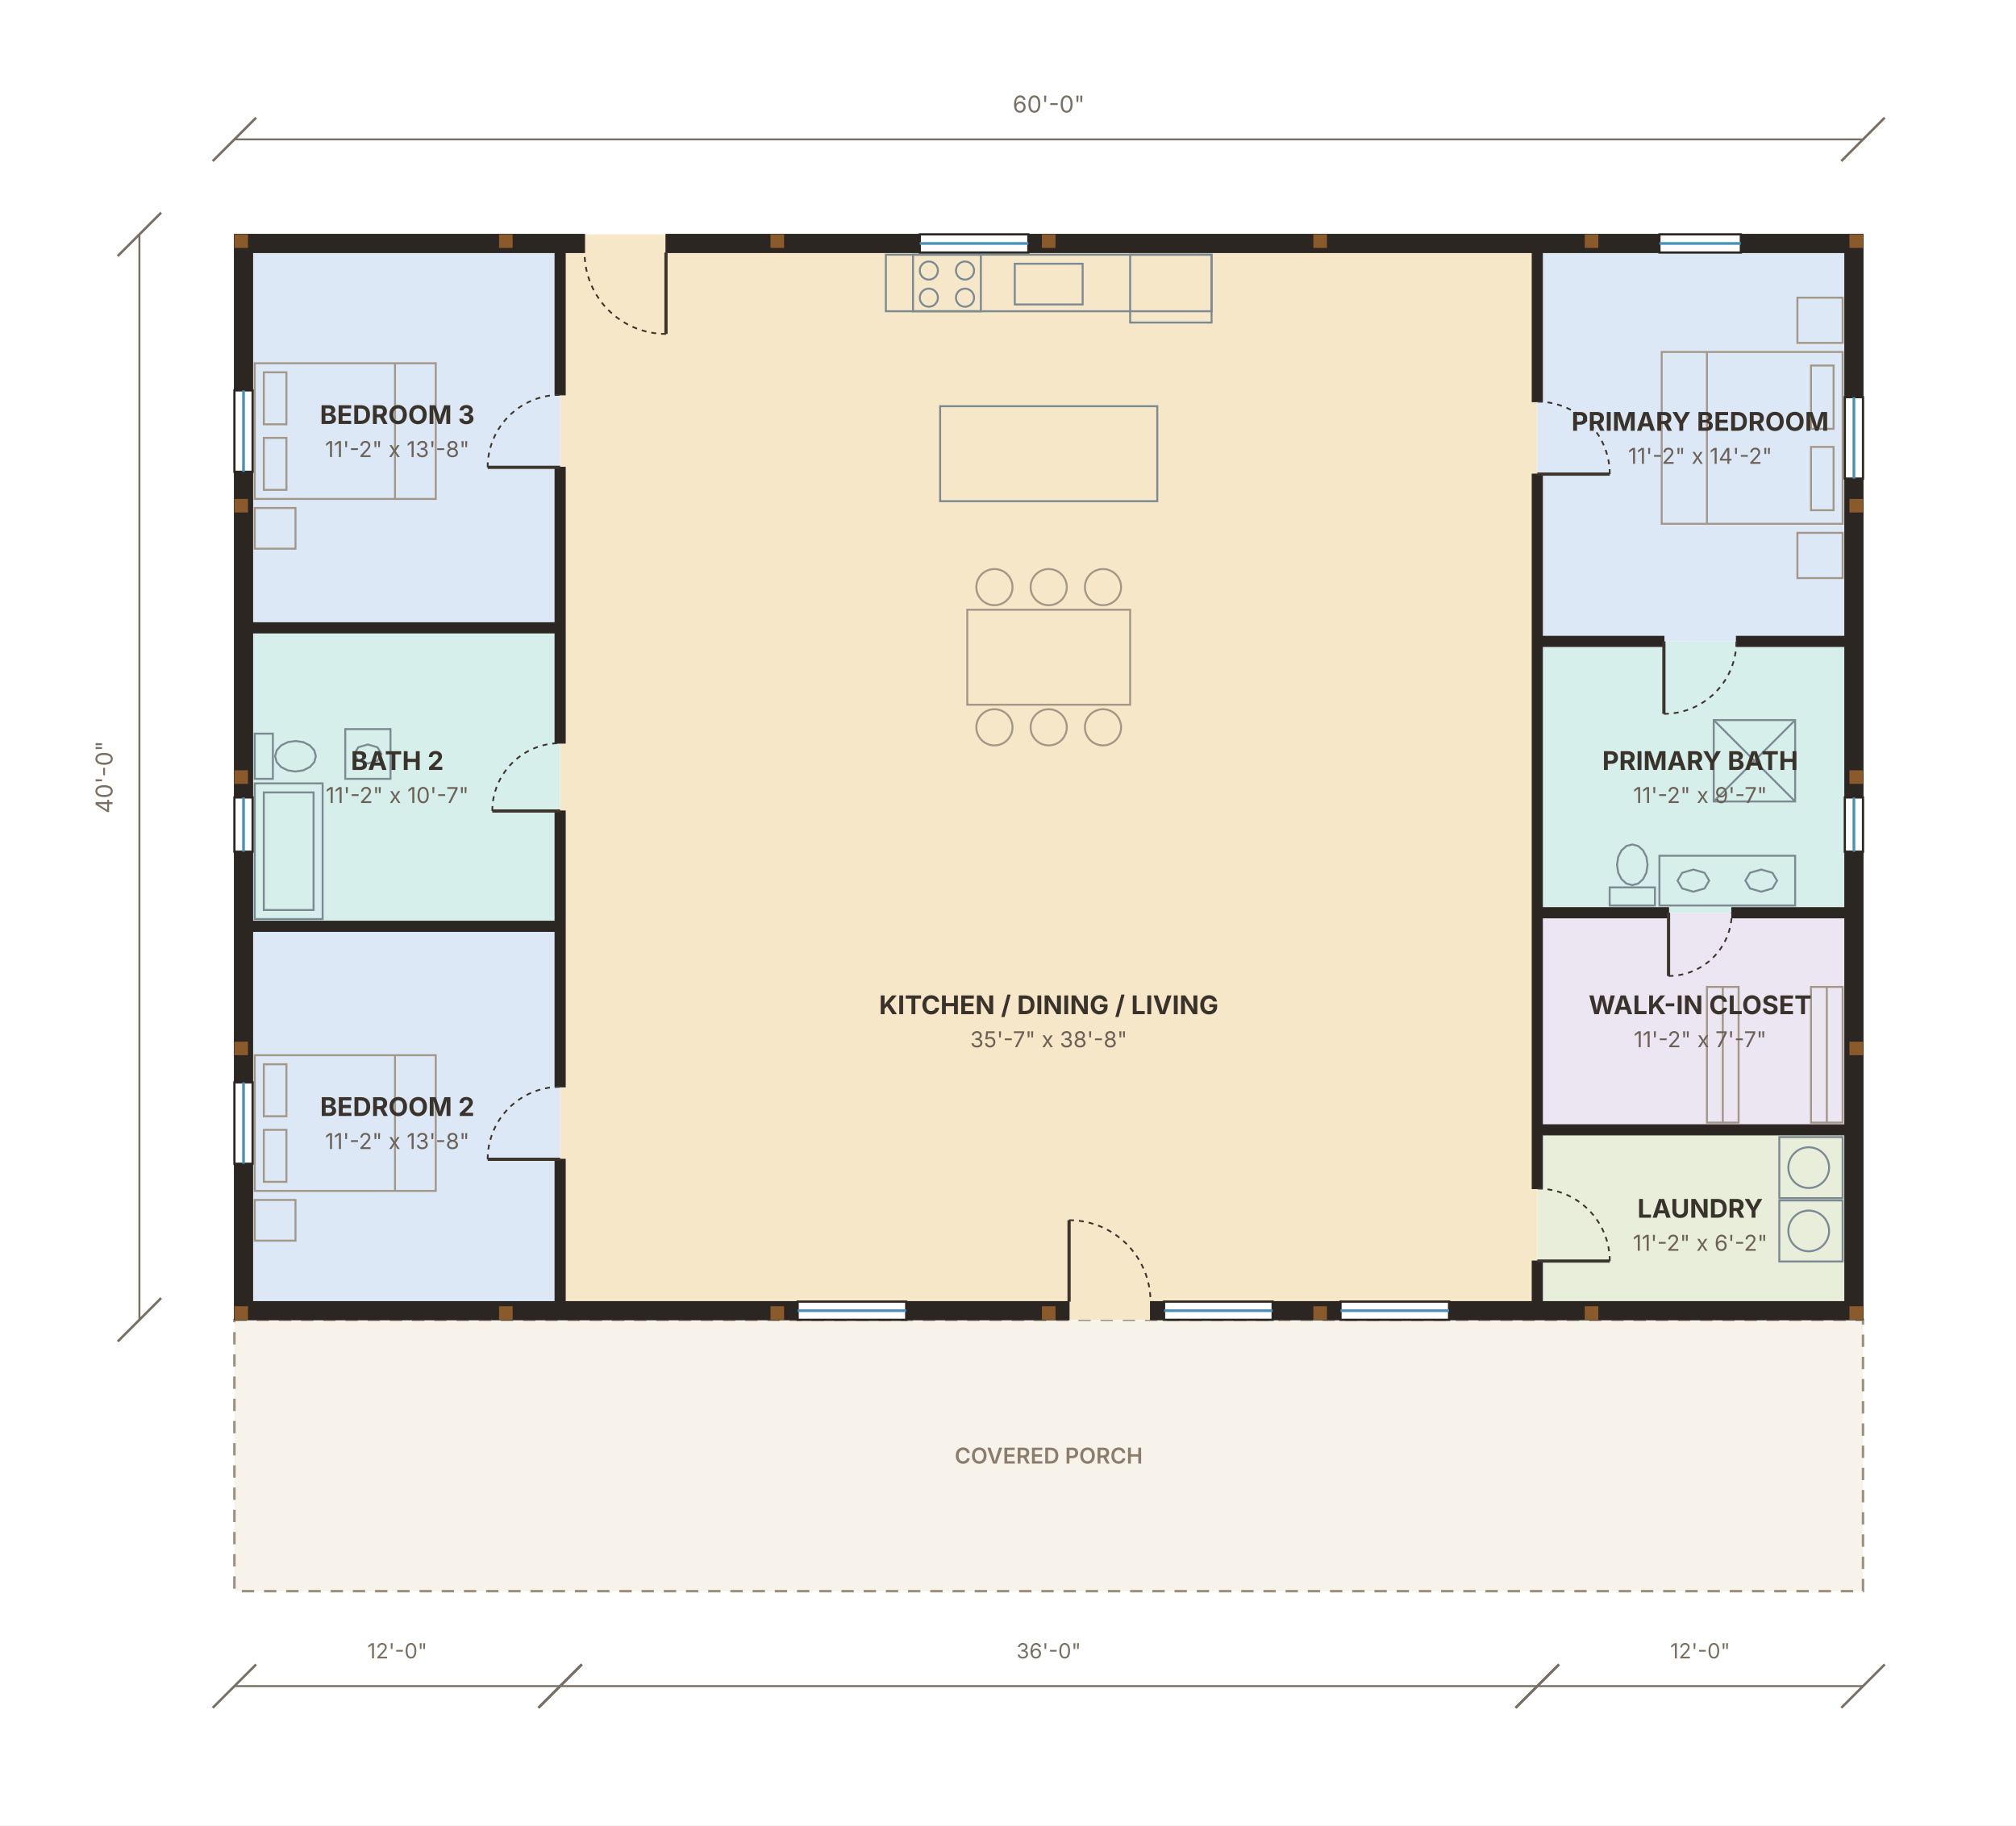
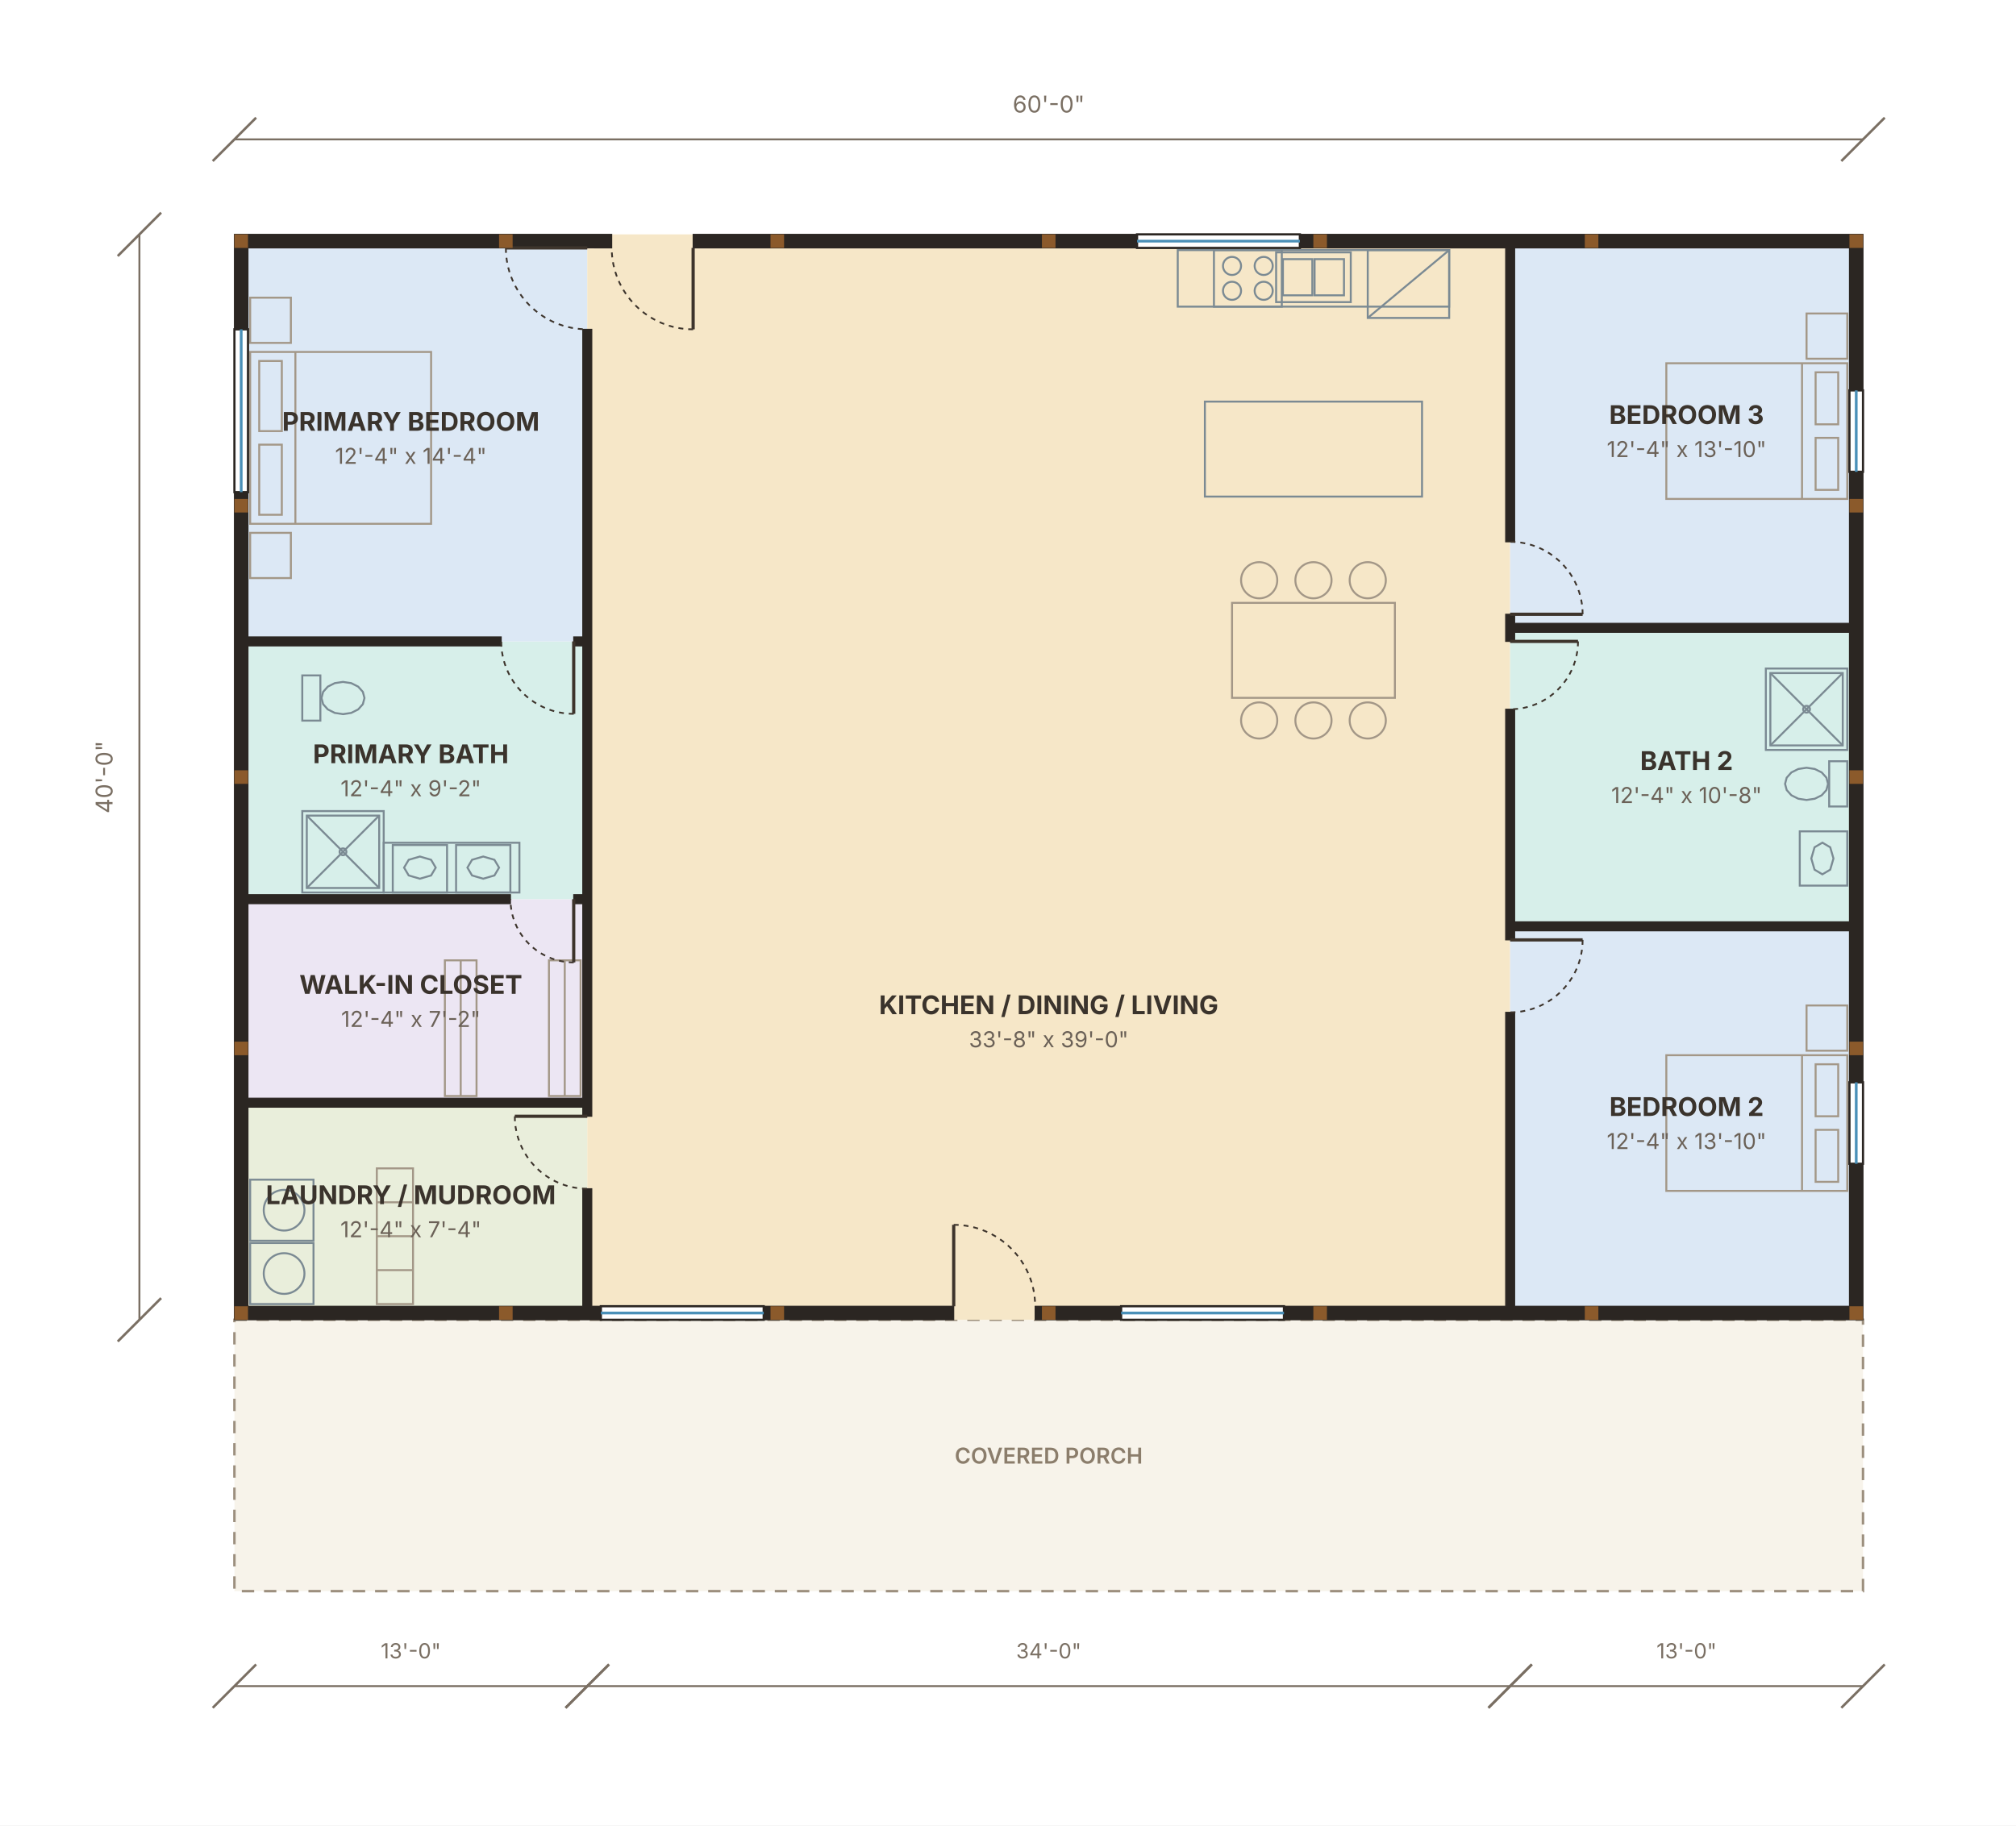
<svg xmlns="http://www.w3.org/2000/svg" viewBox="0 0 817.0 740.0" width="817.0" height="740.0" font-family="Inter, Segoe UI, Helvetica, Arial, sans-serif">
  <rect width="100%" height="100%" fill="#FFFFFF" />
  <rect x="95.0" y="535.0" width="660.0" height="110.0" fill="#F7F3EA" stroke="#9C8F7E" stroke-width="1" stroke-dasharray="5 4" />
  <text x="425.0" y="590.0" font-size="8.882" font-weight="600" text-anchor="middle" dominant-baseline="middle" fill="#8b7d6b">COVERED PORCH</text>
-   <rect x="95.0" y="375.5" width="132.0" height="159.5" fill="#DCE8F5" stroke="none" />
-   <rect x="95.0" y="254.5" width="132.0" height="121.0" fill="#D7EFEA" stroke="none" />
-   <rect x="95.0" y="95.0" width="132.0" height="159.5" fill="#DCE8F5" stroke="none" />
-   <rect x="227.0" y="95.0" width="396.0" height="440.0" fill="#F6E7C8" stroke="none" />
-   <rect x="623.0" y="458.0" width="132.0" height="77.0" fill="#E9EEDB" stroke="none" />
-   <rect x="623.0" y="370.0" width="132.0" height="88.0" fill="#ECE6F3" stroke="none" />
-   <rect x="623.0" y="260.0" width="132.0" height="110.0" fill="#D7EFEA" stroke="none" />
-   <rect x="623.0" y="95.0" width="132.0" height="165.0" fill="#DCE8F5" stroke="none" />
-   <path d="M176.58,482.75 L176.58,427.75 L103.25,427.75 L103.25,482.75 Z" fill="none" stroke="#a39787" stroke-width="0.8" />
-   <line x1="160.08" y1="482.75" x2="160.08" y2="427.75" stroke="#a39787" stroke-width="0.8" />
-   <path d="M116.08,479.08 L116.08,458.0 L106.92,458.0 L106.92,479.08 Z" fill="none" stroke="#a39787" stroke-width="0.8" />
-   <path d="M116.08,452.5 L116.08,431.42 L106.92,431.42 L106.92,452.5 Z" fill="none" stroke="#a39787" stroke-width="0.8" />
-   <path d="M119.75,502.92 L119.75,486.42 L103.25,486.42 L103.25,502.92 Z" fill="none" stroke="#a39787" stroke-width="0.8" />
-   <path d="M130.75,372.56 L130.75,317.56 L103.25,317.56 L103.25,372.56 Z" fill="none" stroke="#7b8a93" stroke-width="0.8" />
-   <path d="M127.08,368.89 L127.08,321.22 L106.92,321.22 L106.92,368.89 Z" fill="none" stroke="#7b8a93" stroke-width="0.8" />
-   <path d="M110.58,315.72 L110.58,297.39 L103.25,297.39 L103.25,315.72 Z" fill="none" stroke="#7b8a93" stroke-width="0.8" />
-   <path d="M111.5,306.56 L112.13,308.93 L113.92,310.93 L116.59,312.27 L119.75,312.75 L122.91,312.27 L125.58,310.93 L127.37,308.93 L128.0,306.56 L127.37,304.19 L125.58,302.18 L122.91,300.84 L119.75,300.37 L116.59,300.84 L113.92,302.18 L112.13,304.19 L111.5,306.56 Z" fill="none" stroke="#7b8a93" stroke-width="0.8" />
-   <path d="M158.25,315.72 L158.25,295.56 L139.92,295.56 L139.92,315.72 Z" fill="none" stroke="#7b8a93" stroke-width="0.8" />
-   <path d="M143.58,305.64 L145.19,308.36 L149.08,309.49 L152.97,308.36 L154.58,305.64 L152.97,302.92 L149.08,301.79 L145.19,302.92 L143.58,305.64 Z" fill="none" stroke="#7b8a93" stroke-width="0.8" />
-   <path d="M176.58,202.25 L176.58,147.25 L103.25,147.25 L103.25,202.25 Z" fill="none" stroke="#a39787" stroke-width="0.8" />
-   <line x1="160.08" y1="202.25" x2="160.08" y2="147.25" stroke="#a39787" stroke-width="0.8" />
-   <path d="M116.08,198.58 L116.08,177.5 L106.92,177.5 L106.92,198.58 Z" fill="none" stroke="#a39787" stroke-width="0.8" />
-   <path d="M116.08,172.0 L116.08,150.92 L106.92,150.92 L106.92,172.0 Z" fill="none" stroke="#a39787" stroke-width="0.8" />
-   <path d="M119.75,222.42 L119.75,205.92 L103.25,205.92 L103.25,222.42 Z" fill="none" stroke="#a39787" stroke-width="0.8" />
-   <path d="M359.0,126.17 L491.0,126.17 L491.0,103.25 L359.0,103.25 Z" fill="none" stroke="#7b8a93" stroke-width="0.8" />
-   <path d="M458.0,130.75 L491.0,130.75 L491.0,103.25 L458.0,103.25 Z" fill="none" stroke="#7b8a93" stroke-width="0.8" />
-   <path d="M411.25,123.42 L438.75,123.42 L438.75,106.92 L411.25,106.92 Z" fill="none" stroke="#7b8a93" stroke-width="0.8" />
-   <path d="M370.0,126.17 L397.5,126.17 L397.5,103.25 L370.0,103.25 Z" fill="none" stroke="#7b8a93" stroke-width="0.8" />
-   <circle cx="376.42" cy="120.67" r="3.67" fill="none" stroke="#7b8a93" stroke-width="0.8" />
-   <circle cx="376.42" cy="109.67" r="3.67" fill="none" stroke="#7b8a93" stroke-width="0.8" />
-   <circle cx="391.08" cy="120.67" r="3.67" fill="none" stroke="#7b8a93" stroke-width="0.8" />
-   <circle cx="391.08" cy="109.67" r="3.67" fill="none" stroke="#7b8a93" stroke-width="0.8" />
-   <path d="M381.0,203.17 L469.0,203.17 L469.0,164.67 L381.0,164.67 Z" fill="none" stroke="#7b8a93" stroke-width="0.8" />
-   <path d="M392.0,285.67 L458.0,285.67 L458.0,247.17 L392.0,247.17 Z" fill="none" stroke="#a39787" stroke-width="0.8" />
-   <circle cx="403.0" cy="294.83" r="7.33" fill="none" stroke="#a39787" stroke-width="0.8" />
-   <circle cx="403.0" cy="238.0" r="7.33" fill="none" stroke="#a39787" stroke-width="0.8" />
-   <circle cx="425.0" cy="294.83" r="7.33" fill="none" stroke="#a39787" stroke-width="0.8" />
-   <circle cx="425.0" cy="238.0" r="7.33" fill="none" stroke="#a39787" stroke-width="0.8" />
-   <circle cx="447.0" cy="294.83" r="7.33" fill="none" stroke="#a39787" stroke-width="0.8" />
-   <circle cx="447.0" cy="238.0" r="7.33" fill="none" stroke="#a39787" stroke-width="0.8" />
-   <path d="M721.08,460.94 L721.08,485.69 L746.75,485.69 L746.75,460.94 Z" fill="none" stroke="#7b8a93" stroke-width="0.8" />
-   <circle cx="733.0" cy="473.32" r="8.25" fill="none" stroke="#7b8a93" stroke-width="0.8" />
-   <path d="M721.08,486.61 L721.08,511.36 L746.75,511.36 L746.75,486.61 Z" fill="none" stroke="#7b8a93" stroke-width="0.8" />
-   <circle cx="733.0" cy="498.98" r="8.25" fill="none" stroke="#7b8a93" stroke-width="0.8" />
-   <path d="M746.75,400.06 L733.92,400.06 L733.92,455.06 L746.75,455.06 Z" fill="none" stroke="#a39787" stroke-width="0.8" />
-   <path d="M704.58,400.06 L691.75,400.06 L691.75,455.06 L704.58,455.06 Z" fill="none" stroke="#a39787" stroke-width="0.8" />
-   <line x1="740.33" y1="400.06" x2="740.33" y2="455.06" stroke="#a39787" stroke-width="0.8" />
-   <line x1="698.17" y1="400.06" x2="698.17" y2="455.06" stroke="#a39787" stroke-width="0.8" />
-   <path d="M727.5,346.89 L672.5,346.89 L672.5,367.06 L727.5,367.06 Z" fill="none" stroke="#7b8a93" stroke-width="0.8" />
-   <path d="M707.33,356.97 L709.21,360.15 L713.75,361.47 L718.29,360.15 L720.17,356.97 L718.29,353.8 L713.75,352.48 L709.21,353.8 L707.33,356.97 Z" fill="none" stroke="#7b8a93" stroke-width="0.8" />
-   <path d="M679.83,356.97 L681.71,360.15 L686.25,361.47 L690.79,360.15 L692.67,356.97 L690.79,353.8 L686.25,352.48 L681.71,353.8 L679.83,356.97 Z" fill="none" stroke="#7b8a93" stroke-width="0.8" />
-   <path d="M670.67,359.72 L652.33,359.72 L652.33,367.06 L670.67,367.06 Z" fill="none" stroke="#7b8a93" stroke-width="0.8" />
-   <path d="M661.5,358.81 L663.87,358.18 L665.88,356.39 L667.22,353.71 L667.69,350.56 L667.22,347.4 L665.88,344.72 L663.87,342.94 L661.5,342.31 L659.13,342.94 L657.12,344.72 L655.78,347.4 L655.31,350.56 L655.78,353.71 L657.12,356.39 L659.13,358.18 L661.5,358.81 Z" fill="none" stroke="#7b8a93" stroke-width="0.8" />
-   <path d="M727.5,291.89 L694.5,291.89 L694.5,324.89 L727.5,324.89 Z" fill="none" stroke="#7b8a93" stroke-width="0.8" />
-   <line x1="727.5" y1="291.89" x2="694.5" y2="324.89" stroke="#7b8a93" stroke-width="0.8" />
-   <line x1="727.5" y1="324.89" x2="694.5" y2="291.89" stroke="#7b8a93" stroke-width="0.8" />
-   <path d="M673.42,142.67 L673.42,212.33 L746.75,212.33 L746.75,142.67 Z" fill="none" stroke="#a39787" stroke-width="0.8" />
-   <line x1="691.75" y1="142.67" x2="691.75" y2="212.33" stroke="#a39787" stroke-width="0.8" />
-   <path d="M733.92,148.17 L733.92,173.83 L743.08,173.83 L743.08,148.17 Z" fill="none" stroke="#a39787" stroke-width="0.8" />
-   <path d="M733.92,181.17 L733.92,206.83 L743.08,206.83 L743.08,181.17 Z" fill="none" stroke="#a39787" stroke-width="0.8" />
-   <path d="M728.42,120.67 L728.42,139.0 L746.75,139.0 L746.75,120.67 Z" fill="none" stroke="#a39787" stroke-width="0.8" />
-   <path d="M728.42,216.0 L728.42,234.33 L746.75,234.33 L746.75,216.0 Z" fill="none" stroke="#a39787" stroke-width="0.8" />
-   <path d="M625.06,535.0 L620.94,535.0 L587.25,535.0 L587.25,527.63 L620.94,527.63 L620.94,511.19 L625.06,511.19 L625.06,527.63 L747.63,527.63 L747.63,460.06 L625.06,460.06 L625.06,481.81 L620.94,481.81 L620.94,460.06 L620.94,455.94 L620.94,372.06 L620.94,367.94 L620.94,262.06 L620.94,257.94 L620.94,192.19 L625.06,192.19 L625.06,257.94 L674.31,257.94 L674.31,262.06 L625.06,262.06 L625.06,367.94 L676.19,367.94 L676.19,372.06 L625.06,372.06 L625.06,455.94 L747.63,455.94 L747.63,372.06 L701.81,372.06 L701.81,367.94 L747.63,367.94 L747.63,345.25 L755.0,345.25 L755.0,367.94 L755.0,372.06 L755.0,455.94 L755.0,460.06 L755.0,535.0 L625.06,535.0 Z M515.75,535.0 L515.75,527.63 L543.25,527.63 L543.25,535.0 L515.75,535.0 Z M466.25,535.0 L466.25,527.63 L471.75,527.63 L471.75,535.0 L466.25,535.0 Z M367.25,535.0 L367.25,527.63 L433.25,527.63 L433.25,535.0 L367.25,535.0 Z M229.06,535.0 L224.94,535.0 L95.0,535.0 L95.0,471.75 L102.37,471.75 L102.37,527.63 L224.94,527.63 L224.94,469.94 L229.06,469.94 L229.06,527.63 L323.25,527.63 L323.25,535.0 L229.06,535.0 Z M95.0,377.56 L95.0,373.44 L95.0,345.25 L102.37,345.25 L102.37,373.44 L224.94,373.44 L224.94,328.75 L229.06,328.75 L229.06,373.44 L229.06,377.56 L229.06,440.56 L224.94,440.56 L224.94,377.56 L102.37,377.56 L102.37,438.75 L95.0,438.75 L95.0,377.56 Z M95.0,256.56 L95.0,252.44 L95.0,191.25 L102.37,191.25 L102.37,252.44 L224.94,252.44 L224.94,189.44 L229.06,189.44 L229.06,252.44 L229.06,256.56 L229.06,301.25 L224.94,301.25 L224.94,256.56 L102.37,256.56 L102.37,323.25 L95.0,323.25 L95.0,256.56 Z M95.0,95.0 L224.94,95.0 L229.06,95.0 L236.9,95.0 L236.9,102.37 L229.06,102.37 L229.06,160.06 L224.94,160.06 L224.94,102.37 L102.37,102.37 L102.37,158.25 L95.0,158.25 L95.0,95.0 Z M372.75,95.0 L372.75,102.37 L269.9,102.37 L269.9,95.0 L372.75,95.0 Z M620.94,95.0 L625.06,95.0 L672.5,95.0 L672.5,102.37 L625.06,102.37 L625.06,162.81 L620.94,162.81 L620.94,102.37 L416.75,102.37 L416.75,95.0 L620.94,95.0 Z M755.0,95.0 L755.0,161.0 L747.63,161.0 L747.63,102.37 L705.5,102.37 L705.5,95.0 L755.0,95.0 Z M755.0,257.94 L755.0,262.06 L755.0,323.25 L747.63,323.25 L747.63,262.06 L703.69,262.06 L703.69,257.94 L747.63,257.94 L747.63,194.0 L755.0,194.0 L755.0,257.94 Z" fill-rule="evenodd" fill="#2B2622" stroke="#2B2622" stroke-width="0.4" />
-   <rect x="95.0" y="438.75" width="7.37" height="33.0" fill="#FFFFFF" stroke="#2B2622" stroke-width="0.9" />
-   <line x1="98.69" y1="471.75" x2="98.69" y2="438.75" stroke="#4a90b8" stroke-width="1.1" />
-   <rect x="95.0" y="323.25" width="7.37" height="22.0" fill="#FFFFFF" stroke="#2B2622" stroke-width="0.9" />
-   <line x1="98.69" y1="345.25" x2="98.69" y2="323.25" stroke="#4a90b8" stroke-width="1.1" />
-   <rect x="95.0" y="158.25" width="7.37" height="33.0" fill="#FFFFFF" stroke="#2B2622" stroke-width="0.9" />
-   <line x1="98.69" y1="191.25" x2="98.69" y2="158.25" stroke="#4a90b8" stroke-width="1.1" />
-   <rect x="323.25" y="527.63" width="44.0" height="7.37" fill="#FFFFFF" stroke="#2B2622" stroke-width="0.9" />
-   <line x1="323.25" y1="531.31" x2="367.25" y2="531.31" stroke="#4a90b8" stroke-width="1.1" />
-   <rect x="471.75" y="527.63" width="44.0" height="7.37" fill="#FFFFFF" stroke="#2B2622" stroke-width="0.9" />
-   <line x1="471.75" y1="531.31" x2="515.75" y2="531.31" stroke="#4a90b8" stroke-width="1.1" />
-   <rect x="543.25" y="527.63" width="44.0" height="7.37" fill="#FFFFFF" stroke="#2B2622" stroke-width="0.9" />
-   <line x1="543.25" y1="531.31" x2="587.25" y2="531.31" stroke="#4a90b8" stroke-width="1.1" />
-   <rect x="372.75" y="95.0" width="44.0" height="7.37" fill="#FFFFFF" stroke="#2B2622" stroke-width="0.9" />
-   <line x1="372.75" y1="98.69" x2="416.75" y2="98.69" stroke="#4a90b8" stroke-width="1.1" />
-   <rect x="747.63" y="323.25" width="7.37" height="22.0" fill="#FFFFFF" stroke="#2B2622" stroke-width="0.9" />
-   <line x1="751.31" y1="345.25" x2="751.31" y2="323.25" stroke="#4a90b8" stroke-width="1.1" />
-   <rect x="747.63" y="161.0" width="7.37" height="33.0" fill="#FFFFFF" stroke="#2B2622" stroke-width="0.9" />
-   <line x1="751.31" y1="194.0" x2="751.31" y2="161.0" stroke="#4a90b8" stroke-width="1.1" />
-   <rect x="672.5" y="95.0" width="33.0" height="7.37" fill="#FFFFFF" stroke="#2B2622" stroke-width="0.9" />
-   <line x1="672.5" y1="98.69" x2="705.5" y2="98.69" stroke="#4a90b8" stroke-width="1.1" />
-   <line x1="227.0" y1="469.94" x2="197.63" y2="469.94" stroke="#3d342c" stroke-width="1.3" />
-   <path d="M197.63,469.94 A29.37,29.37 0 0 1 227.0,440.56" fill="none" stroke="#3d342c" stroke-width="0.7" stroke-dasharray="2 2" />
-   <line x1="227.0" y1="328.75" x2="199.5" y2="328.75" stroke="#3d342c" stroke-width="1.3" />
-   <path d="M199.5,328.75 A27.5,27.5 0 0 1 227.0,301.25" fill="none" stroke="#3d342c" stroke-width="0.7" stroke-dasharray="2 2" />
-   <line x1="227.0" y1="189.44" x2="197.63" y2="189.44" stroke="#3d342c" stroke-width="1.3" />
-   <path d="M197.63,189.44 A29.37,29.37 0 0 1 227.0,160.06" fill="none" stroke="#3d342c" stroke-width="0.7" stroke-dasharray="2 2" />
-   <line x1="623.0" y1="511.19" x2="652.37" y2="511.19" stroke="#3d342c" stroke-width="1.3" />
-   <path d="M652.37,511.19 A29.37,29.37 0 0 0 623.0,481.81" fill="none" stroke="#3d342c" stroke-width="0.7" stroke-dasharray="2 2" />
-   <line x1="676.19" y1="370.0" x2="676.19" y2="395.63" stroke="#3d342c" stroke-width="1.3" />
-   <path d="M676.19,395.63 A25.63,25.63 0 0 0 701.81,370.0" fill="none" stroke="#3d342c" stroke-width="0.7" stroke-dasharray="2 2" />
-   <line x1="674.31" y1="260.0" x2="674.31" y2="289.37" stroke="#3d342c" stroke-width="1.3" />
-   <path d="M674.31,289.37 A29.37,29.37 0 0 0 703.69,260.0" fill="none" stroke="#3d342c" stroke-width="0.7" stroke-dasharray="2 2" />
-   <line x1="623.0" y1="192.19" x2="652.37" y2="192.19" stroke="#3d342c" stroke-width="1.3" />
-   <path d="M652.37,192.19 A29.37,29.37 0 0 0 623.0,162.81" fill="none" stroke="#3d342c" stroke-width="0.7" stroke-dasharray="2 2" />
-   <line x1="433.25" y1="527.63" x2="433.25" y2="494.63" stroke="#3d342c" stroke-width="1.3" />
-   <path d="M433.25,494.63 A33.0,33.0 0 0 1 466.25,527.63" fill="none" stroke="#3d342c" stroke-width="0.7" stroke-dasharray="2 2" />
-   <line x1="269.9" y1="102.37" x2="269.9" y2="135.37" stroke="#3d342c" stroke-width="1.3" />
-   <path d="M269.9,135.37 A33.0,33.0 0 0 1 236.9,102.37" fill="none" stroke="#3d342c" stroke-width="0.7" stroke-dasharray="2 2" />
+   <rect x="95.0" y="447.0" width="143.0" height="88.0" fill="#E9EEDB" stroke="none" />
+   <rect x="95.0" y="364.5" width="143.0" height="82.5" fill="#ECE6F3" stroke="none" />
+   <rect x="95.0" y="260.0" width="143.0" height="104.5" fill="#D7EFEA" stroke="none" />
+   <rect x="95.0" y="95.0" width="143.0" height="165.0" fill="#DCE8F5" stroke="none" />
+   <rect x="238.0" y="95.0" width="374.0" height="440.0" fill="#F6E7C8" stroke="none" />
+   <rect x="612.0" y="375.5" width="143.0" height="159.5" fill="#DCE8F5" stroke="none" />
+   <rect x="612.0" y="254.5" width="143.0" height="121.0" fill="#D7EFEA" stroke="none" />
+   <rect x="612.0" y="95.0" width="143.0" height="159.5" fill="#DCE8F5" stroke="none" />
+   <path d="M127.05,528.62 L127.05,503.87 L101.38,503.87 L101.38,528.62 Z" fill="none" stroke="#7b8a93" stroke-width="0.8" />
+   <circle cx="115.13" cy="516.25" r="8.25" fill="none" stroke="#7b8a93" stroke-width="0.8" />
+   <path d="M127.05,502.95 L127.05,478.2 L101.38,478.2 L101.38,502.95 Z" fill="none" stroke="#7b8a93" stroke-width="0.8" />
+   <circle cx="115.13" cy="490.58" r="8.25" fill="none" stroke="#7b8a93" stroke-width="0.8" />
+   <path d="M167.38,528.62 L167.38,473.62 L152.71,473.62 L152.71,528.62 Z" fill="none" stroke="#a39787" stroke-width="0.8" />
+   <line x1="167.38" y1="514.87" x2="152.71" y2="514.87" stroke="#a39787" stroke-width="0.8" />
+   <line x1="167.38" y1="501.12" x2="152.71" y2="501.12" stroke="#a39787" stroke-width="0.8" />
+   <line x1="167.38" y1="487.37" x2="152.71" y2="487.37" stroke="#a39787" stroke-width="0.8" />
+   <path d="M235.29,389.29 L222.46,389.29 L222.46,444.29 L235.29,444.29 Z" fill="none" stroke="#a39787" stroke-width="0.8" />
+   <path d="M193.12,389.29 L180.29,389.29 L180.29,444.29 L193.12,444.29 Z" fill="none" stroke="#a39787" stroke-width="0.8" />
+   <line x1="228.87" y1="389.29" x2="228.87" y2="444.29" stroke="#a39787" stroke-width="0.8" />
+   <line x1="186.71" y1="389.29" x2="186.71" y2="444.29" stroke="#a39787" stroke-width="0.8" />
+   <path d="M210.5,341.62 L155.5,341.62 L155.5,361.79 L210.5,361.79 Z" fill="none" stroke="#7b8a93" stroke-width="0.8" />
+   <path d="M206.83,342.54 L184.83,342.54 L184.83,361.79 L206.83,361.79 Z" fill="none" stroke="#7b8a93" stroke-width="0.8" />
+   <path d="M189.42,351.71 L191.3,354.88 L195.83,356.2 L200.37,354.88 L202.25,351.71 L200.37,348.53 L195.83,347.21 L191.3,348.53 L189.42,351.71 Z" fill="none" stroke="#7b8a93" stroke-width="0.8" />
+   <path d="M181.17,342.54 L159.17,342.54 L159.17,361.79 L181.17,361.79 Z" fill="none" stroke="#7b8a93" stroke-width="0.8" />
+   <path d="M163.75,351.71 L165.63,354.88 L170.17,356.2 L174.7,354.88 L176.58,351.71 L174.7,348.53 L170.17,347.21 L165.63,348.53 L163.75,351.71 Z" fill="none" stroke="#7b8a93" stroke-width="0.8" />
+   <path d="M155.5,328.79 L122.5,328.79 L122.5,361.79 L155.5,361.79 Z" fill="none" stroke="#7b8a93" stroke-width="0.8" />
+   <path d="M153.67,330.62 L124.33,330.62 L124.33,359.96 L153.67,359.96 Z" fill="none" stroke="#7b8a93" stroke-width="0.8" />
+   <circle cx="139.0" cy="345.29" r="1.38" fill="none" stroke="#7b8a93" stroke-width="0.8" />
+   <line x1="153.67" y1="330.62" x2="124.33" y2="359.96" stroke="#7b8a93" stroke-width="0.8" />
+   <line x1="153.67" y1="359.96" x2="124.33" y2="330.62" stroke="#7b8a93" stroke-width="0.8" />
+   <path d="M129.83,292.12 L129.83,273.79 L122.5,273.79 L122.5,292.12 Z" fill="none" stroke="#7b8a93" stroke-width="0.8" />
+   <path d="M130.29,282.96 L130.95,285.45 L132.84,287.57 L135.67,288.99 L139.0,289.49 L142.33,288.99 L145.16,287.57 L147.05,285.45 L147.71,282.96 L147.05,280.46 L145.16,278.34 L142.33,276.92 L139.0,276.42 L135.67,276.92 L132.84,278.34 L130.95,280.46 L130.29,282.96 Z" fill="none" stroke="#7b8a93" stroke-width="0.8" />
+   <path d="M174.71,212.33 L174.71,142.67 L101.38,142.67 L101.38,212.33 Z" fill="none" stroke="#a39787" stroke-width="0.8" />
+   <line x1="119.71" y1="212.33" x2="119.71" y2="142.67" stroke="#a39787" stroke-width="0.8" />
+   <path d="M114.21,208.67 L114.21,180.25 L105.05,180.25 L105.05,208.67 Z" fill="none" stroke="#a39787" stroke-width="0.8" />
+   <path d="M114.21,174.75 L114.21,146.33 L105.05,146.33 L105.05,174.75 Z" fill="none" stroke="#a39787" stroke-width="0.8" />
+   <path d="M117.88,234.33 L117.88,216.0 L101.38,216.0 L101.38,234.33 Z" fill="none" stroke="#a39787" stroke-width="0.8" />
+   <path d="M117.88,139.0 L117.88,120.67 L101.38,120.67 L101.38,139.0 Z" fill="none" stroke="#a39787" stroke-width="0.8" />
+   <path d="M477.29,124.3 L587.29,124.3 L587.29,101.38 L477.29,101.38 Z" fill="none" stroke="#7b8a93" stroke-width="0.8" />
+   <path d="M491.96,124.3 L519.46,124.3 L519.46,101.38 L491.96,101.38 Z" fill="none" stroke="#7b8a93" stroke-width="0.8" />
+   <circle cx="499.29" cy="117.88" r="3.67" fill="none" stroke="#7b8a93" stroke-width="0.8" />
+   <circle cx="499.29" cy="107.8" r="3.67" fill="none" stroke="#7b8a93" stroke-width="0.8" />
+   <circle cx="512.12" cy="117.88" r="3.67" fill="none" stroke="#7b8a93" stroke-width="0.8" />
+   <circle cx="512.12" cy="107.8" r="3.67" fill="none" stroke="#7b8a93" stroke-width="0.8" />
+   <path d="M517.16,122.46 L547.41,122.46 L547.41,102.3 L517.16,102.3 Z" fill="none" stroke="#7b8a93" stroke-width="0.8" />
+   <path d="M519.91,119.71 L531.83,119.71 L531.83,105.05 L519.91,105.05 Z" fill="none" stroke="#7b8a93" stroke-width="0.8" />
+   <path d="M532.75,119.71 L544.66,119.71 L544.66,105.05 L532.75,105.05 Z" fill="none" stroke="#7b8a93" stroke-width="0.8" />
+   <path d="M554.29,128.88 L587.29,128.88 L587.29,101.38 L554.29,101.38 Z" fill="none" stroke="#7b8a93" stroke-width="0.8" />
+   <line x1="554.29" y1="128.88" x2="587.29" y2="101.38" stroke="#7b8a93" stroke-width="0.8" />
+   <path d="M488.29,201.3 L576.29,201.3 L576.29,162.8 L488.29,162.8 Z" fill="none" stroke="#7b8a93" stroke-width="0.8" />
+   <path d="M499.29,282.88 L565.29,282.88 L565.29,244.38 L499.29,244.38 Z" fill="none" stroke="#a39787" stroke-width="0.8" />
+   <circle cx="510.29" cy="292.05" r="7.33" fill="none" stroke="#a39787" stroke-width="0.8" />
+   <circle cx="510.29" cy="235.21" r="7.33" fill="none" stroke="#a39787" stroke-width="0.8" />
+   <circle cx="532.29" cy="292.05" r="7.33" fill="none" stroke="#a39787" stroke-width="0.8" />
+   <circle cx="532.29" cy="235.21" r="7.33" fill="none" stroke="#a39787" stroke-width="0.8" />
+   <circle cx="554.29" cy="292.05" r="7.33" fill="none" stroke="#a39787" stroke-width="0.8" />
+   <circle cx="554.29" cy="235.21" r="7.33" fill="none" stroke="#a39787" stroke-width="0.8" />
+   <path d="M675.29,427.75 L675.29,482.75 L748.62,482.75 L748.62,427.75 Z" fill="none" stroke="#a39787" stroke-width="0.8" />
+   <line x1="730.29" y1="427.75" x2="730.29" y2="482.75" stroke="#a39787" stroke-width="0.8" />
+   <path d="M735.79,431.42 L735.79,452.5 L744.95,452.5 L744.95,431.42 Z" fill="none" stroke="#a39787" stroke-width="0.8" />
+   <path d="M735.79,458.0 L735.79,479.08 L744.95,479.08 L744.95,458.0 Z" fill="none" stroke="#a39787" stroke-width="0.8" />
+   <path d="M732.12,407.58 L732.12,425.92 L748.62,425.92 L748.62,407.58 Z" fill="none" stroke="#a39787" stroke-width="0.8" />
+   <path d="M715.62,271.0 L715.62,304.0 L748.62,304.0 L748.62,271.0 Z" fill="none" stroke="#7b8a93" stroke-width="0.8" />
+   <path d="M717.45,272.83 L717.45,302.17 L746.79,302.17 L746.79,272.83 Z" fill="none" stroke="#7b8a93" stroke-width="0.8" />
+   <circle cx="732.12" cy="287.5" r="1.38" fill="none" stroke="#7b8a93" stroke-width="0.8" />
+   <line x1="717.45" y1="272.83" x2="746.79" y2="302.17" stroke="#7b8a93" stroke-width="0.8" />
+   <line x1="746.79" y1="272.83" x2="717.45" y2="302.17" stroke="#7b8a93" stroke-width="0.8" />
+   <path d="M741.29,308.58 L741.29,326.92 L748.62,326.92 L748.62,308.58 Z" fill="none" stroke="#7b8a93" stroke-width="0.8" />
+   <path d="M740.83,317.75 L740.17,315.25 L738.28,313.13 L735.45,311.72 L732.12,311.22 L728.79,311.72 L725.96,313.13 L724.07,315.25 L723.41,317.75 L724.07,320.25 L725.96,322.37 L728.79,323.78 L732.12,324.28 L735.45,323.78 L738.28,322.37 L740.17,320.25 L740.83,317.75 Z" fill="none" stroke="#7b8a93" stroke-width="0.8" />
+   <path d="M729.37,337.0 L729.37,359.0 L748.62,359.0 L748.62,337.0 Z" fill="none" stroke="#7b8a93" stroke-width="0.8" />
+   <path d="M738.54,354.42 L741.71,352.54 L743.03,348.0 L741.71,343.46 L738.54,341.58 L735.36,343.46 L734.04,348.0 L735.36,352.54 L738.54,354.42 Z" fill="none" stroke="#7b8a93" stroke-width="0.8" />
+   <path d="M675.29,147.25 L675.29,202.25 L748.62,202.25 L748.62,147.25 Z" fill="none" stroke="#a39787" stroke-width="0.8" />
+   <line x1="730.29" y1="147.25" x2="730.29" y2="202.25" stroke="#a39787" stroke-width="0.8" />
+   <path d="M735.79,150.92 L735.79,172.0 L744.95,172.0 L744.95,150.92 Z" fill="none" stroke="#a39787" stroke-width="0.8" />
+   <path d="M735.79,177.5 L735.79,198.58 L744.95,198.58 L744.95,177.5 Z" fill="none" stroke="#a39787" stroke-width="0.8" />
+   <path d="M732.12,127.08 L732.12,145.42 L748.62,145.42 L748.62,127.08 Z" fill="none" stroke="#a39787" stroke-width="0.8" />
+   <path d="M95.0,362.67 L95.0,261.83 L95.0,258.17 L95.0,199.5 L100.5,199.5 L100.5,258.17 L203.13,258.17 L203.13,261.83 L100.5,261.83 L100.5,362.67 L206.87,362.67 L206.87,366.33 L100.5,366.33 L100.5,445.17 L236.17,445.17 L236.17,366.33 L232.5,366.33 L232.5,362.67 L236.17,362.67 L236.17,261.83 L232.5,261.83 L232.5,258.17 L236.17,258.17 L236.17,133.49 L239.83,133.49 L239.83,258.17 L239.83,261.83 L239.83,362.67 L239.83,366.33 L239.83,445.17 L239.83,448.83 L239.83,452.5 L236.17,452.5 L236.17,448.83 L100.5,448.83 L100.5,529.5 L236.17,529.5 L236.17,481.87 L239.83,481.87 L239.83,529.5 L243.5,529.5 L243.5,535.0 L239.83,535.0 L236.17,535.0 L95.0,535.0 L95.0,448.83 L95.0,445.17 L95.0,366.33 L95.0,362.67 Z M95.0,95.0 L236.17,95.0 L239.83,95.0 L247.9,95.0 L247.9,100.5 L240.93,100.5 L240.93,100.49 L235.07,100.49 L235.07,100.5 L100.5,100.5 L100.5,133.5 L95.0,133.5 L95.0,95.0 Z M460.79,95.0 L460.79,100.5 L280.9,100.5 L280.9,95.0 L460.79,95.0 Z M610.17,95.0 L613.83,95.0 L755.0,95.0 L755.0,158.25 L749.5,158.25 L749.5,100.5 L613.83,100.5 L613.83,219.63 L610.17,219.63 L610.17,100.5 L526.79,100.5 L526.79,95.0 L610.17,95.0 Z M755.0,252.67 L755.0,256.33 L755.0,373.67 L755.0,377.33 L755.0,438.75 L749.5,438.75 L749.5,377.33 L613.83,377.33 L613.83,381.0 L610.17,381.0 L610.17,377.33 L610.17,373.67 L610.17,287.5 L613.83,287.5 L613.83,373.67 L749.5,373.67 L749.5,256.33 L613.83,256.33 L613.83,260.0 L610.17,260.0 L610.17,256.33 L610.17,252.67 L610.17,249.0 L613.83,249.0 L613.83,252.67 L749.5,252.67 L749.5,191.25 L755.0,191.25 L755.0,252.67 Z M755.0,535.0 L613.83,535.0 L610.17,535.0 L520.34,535.0 L520.34,529.5 L610.17,529.5 L610.17,410.37 L613.83,410.37 L613.83,529.5 L749.5,529.5 L749.5,471.75 L755.0,471.75 L755.0,535.0 Z M419.5,535.0 L419.5,529.5 L454.34,529.5 L454.34,535.0 L419.5,535.0 Z M309.5,535.0 L309.5,529.5 L386.5,529.5 L386.5,535.0 L309.5,535.0 Z" fill-rule="evenodd" fill="#2B2622" stroke="#2B2622" stroke-width="0.4" />
+   <rect x="95.0" y="133.5" width="5.5" height="66.0" fill="#FFFFFF" stroke="#2B2622" stroke-width="0.9" />
+   <line x1="97.75" y1="199.5" x2="97.75" y2="133.5" stroke="#4a90b8" stroke-width="1.1" />
+   <rect x="460.79" y="95.0" width="66.0" height="5.5" fill="#FFFFFF" stroke="#2B2622" stroke-width="0.9" />
+   <line x1="460.79" y1="97.75" x2="526.79" y2="97.75" stroke="#4a90b8" stroke-width="1.1" />
+   <rect x="243.5" y="529.5" width="66.0" height="5.5" fill="#FFFFFF" stroke="#2B2622" stroke-width="0.9" />
+   <line x1="243.5" y1="532.25" x2="309.5" y2="532.25" stroke="#4a90b8" stroke-width="1.1" />
+   <rect x="454.34" y="529.5" width="66.0" height="5.5" fill="#FFFFFF" stroke="#2B2622" stroke-width="0.9" />
+   <line x1="454.34" y1="532.25" x2="520.34" y2="532.25" stroke="#4a90b8" stroke-width="1.1" />
+   <rect x="749.5" y="438.75" width="5.5" height="33.0" fill="#FFFFFF" stroke="#2B2622" stroke-width="0.9" />
+   <line x1="752.25" y1="471.75" x2="752.25" y2="438.75" stroke="#4a90b8" stroke-width="1.1" />
+   <rect x="749.5" y="158.25" width="5.5" height="33.0" fill="#FFFFFF" stroke="#2B2622" stroke-width="0.9" />
+   <line x1="752.25" y1="191.25" x2="752.25" y2="158.25" stroke="#4a90b8" stroke-width="1.1" />
+   <line x1="238.0" y1="452.5" x2="208.63" y2="452.5" stroke="#3d342c" stroke-width="1.3" />
+   <path d="M208.63,452.5 A29.37,29.37 0 0 0 238.0,481.87" fill="none" stroke="#3d342c" stroke-width="0.7" stroke-dasharray="2 2" />
+   <line x1="232.5" y1="364.5" x2="232.5" y2="390.13" stroke="#3d342c" stroke-width="1.3" />
+   <path d="M232.5,390.13 A25.63,25.63 0 0 1 206.87,364.5" fill="none" stroke="#3d342c" stroke-width="0.7" stroke-dasharray="2 2" />
+   <line x1="232.5" y1="260.0" x2="232.5" y2="289.37" stroke="#3d342c" stroke-width="1.3" />
+   <path d="M232.5,289.37 A29.37,29.37 0 0 1 203.13,260.0" fill="none" stroke="#3d342c" stroke-width="0.7" stroke-dasharray="2 2" />
+   <line x1="238.0" y1="100.49" x2="205.0" y2="100.49" stroke="#3d342c" stroke-width="1.3" />
+   <path d="M205.0,100.49 A33.0,33.0 0 0 0 238.0,133.49" fill="none" stroke="#3d342c" stroke-width="0.7" stroke-dasharray="2 2" />
+   <line x1="612.0" y1="381.0" x2="641.37" y2="381.0" stroke="#3d342c" stroke-width="1.3" />
+   <path d="M641.37,381.0 A29.37,29.37 0 0 1 612.0,410.37" fill="none" stroke="#3d342c" stroke-width="0.7" stroke-dasharray="2 2" />
+   <line x1="612.0" y1="260.0" x2="639.5" y2="260.0" stroke="#3d342c" stroke-width="1.3" />
+   <path d="M639.5,260.0 A27.5,27.5 0 0 1 612.0,287.5" fill="none" stroke="#3d342c" stroke-width="0.7" stroke-dasharray="2 2" />
+   <line x1="612.0" y1="249.0" x2="641.37" y2="249.0" stroke="#3d342c" stroke-width="1.3" />
+   <path d="M641.37,249.0 A29.37,29.37 0 0 0 612.0,219.63" fill="none" stroke="#3d342c" stroke-width="0.7" stroke-dasharray="2 2" />
+   <line x1="386.5" y1="529.5" x2="386.5" y2="496.5" stroke="#3d342c" stroke-width="1.3" />
+   <path d="M386.5,496.5 A33.0,33.0 0 0 1 419.5,529.5" fill="none" stroke="#3d342c" stroke-width="0.7" stroke-dasharray="2 2" />
+   <line x1="280.9" y1="100.5" x2="280.9" y2="133.5" stroke="#3d342c" stroke-width="1.3" />
+   <path d="M280.9,133.5 A33.0,33.0 0 0 1 247.9,100.5" fill="none" stroke="#3d342c" stroke-width="0.7" stroke-dasharray="2 2" />
  <rect x="95.0" y="529.5" width="5.5" height="5.5" fill="#8B5A2B" stroke="none" />
  <rect x="95.0" y="422.25" width="5.5" height="5.5" fill="#8B5A2B" stroke="none" />
  <rect x="95.0" y="312.25" width="5.5" height="5.5" fill="#8B5A2B" stroke="none" />
  <rect x="95.0" y="202.25" width="5.5" height="5.5" fill="#8B5A2B" stroke="none" />
  <rect x="95.0" y="95.0" width="5.5" height="5.5" fill="#8B5A2B" stroke="none" />
  <rect x="202.25" y="529.5" width="5.5" height="5.5" fill="#8B5A2B" stroke="none" />
  <rect x="202.25" y="95.0" width="5.5" height="5.5" fill="#8B5A2B" stroke="none" />
  <rect x="312.25" y="529.5" width="5.5" height="5.5" fill="#8B5A2B" stroke="none" />
  <rect x="312.25" y="95.0" width="5.5" height="5.5" fill="#8B5A2B" stroke="none" />
  <rect x="422.25" y="529.5" width="5.5" height="5.5" fill="#8B5A2B" stroke="none" />
  <rect x="422.25" y="95.0" width="5.5" height="5.5" fill="#8B5A2B" stroke="none" />
  <rect x="532.25" y="529.5" width="5.5" height="5.5" fill="#8B5A2B" stroke="none" />
  <rect x="532.25" y="95.0" width="5.5" height="5.5" fill="#8B5A2B" stroke="none" />
  <rect x="642.25" y="529.5" width="5.5" height="5.5" fill="#8B5A2B" stroke="none" />
  <rect x="642.25" y="95.0" width="5.5" height="5.5" fill="#8B5A2B" stroke="none" />
  <rect x="749.5" y="529.5" width="5.5" height="5.5" fill="#8B5A2B" stroke="none" />
  <rect x="749.5" y="422.25" width="5.5" height="5.5" fill="#8B5A2B" stroke="none" />
  <rect x="749.5" y="312.25" width="5.5" height="5.5" fill="#8B5A2B" stroke="none" />
  <rect x="749.5" y="202.25" width="5.5" height="5.5" fill="#8B5A2B" stroke="none" />
  <rect x="749.5" y="95.0" width="5.5" height="5.5" fill="#8B5A2B" stroke="none" />
-   <text x="161.0" y="448.46" font-size="10.45" font-weight="700" text-anchor="middle" dominant-baseline="middle" fill="#3a332c">BEDROOM 2</text>
-   <text x="161.0" y="462.56" font-size="8.882" font-weight="normal" text-anchor="middle" dominant-baseline="middle" fill="#6b6157">11'-2" x 13'-8"</text>
-   <text x="161.0" y="308.21" font-size="10.45" font-weight="700" text-anchor="middle" dominant-baseline="middle" fill="#3a332c">BATH 2</text>
-   <text x="161.0" y="322.31" font-size="8.882" font-weight="normal" text-anchor="middle" dominant-baseline="middle" fill="#6b6157">11'-2" x 10'-7"</text>
-   <text x="161.0" y="167.96" font-size="10.45" font-weight="700" text-anchor="middle" dominant-baseline="middle" fill="#3a332c">BEDROOM 3</text>
-   <text x="161.0" y="182.06" font-size="8.882" font-weight="normal" text-anchor="middle" dominant-baseline="middle" fill="#6b6157">11'-2" x 13'-8"</text>
+   <text x="166.5" y="484.21" font-size="10.45" font-weight="700" text-anchor="middle" dominant-baseline="middle" fill="#3a332c">LAUNDRY / MUDROOM</text>
+   <text x="166.5" y="498.31" font-size="8.882" font-weight="normal" text-anchor="middle" dominant-baseline="middle" fill="#6b6157">12'-4" x 7'-4"</text>
+   <text x="166.5" y="398.96" font-size="10.45" font-weight="700" text-anchor="middle" dominant-baseline="middle" fill="#3a332c">WALK-IN CLOSET</text>
+   <text x="166.5" y="413.06" font-size="8.882" font-weight="normal" text-anchor="middle" dominant-baseline="middle" fill="#6b6157">12'-4" x 7'-2"</text>
+   <text x="166.5" y="305.46" font-size="10.45" font-weight="700" text-anchor="middle" dominant-baseline="middle" fill="#3a332c">PRIMARY BATH</text>
+   <text x="166.5" y="319.56" font-size="8.882" font-weight="normal" text-anchor="middle" dominant-baseline="middle" fill="#6b6157">12'-4" x 9'-2"</text>
+   <text x="166.5" y="170.71" font-size="10.45" font-weight="700" text-anchor="middle" dominant-baseline="middle" fill="#3a332c">PRIMARY BEDROOM</text>
+   <text x="166.5" y="184.81" font-size="8.882" font-weight="normal" text-anchor="middle" dominant-baseline="middle" fill="#6b6157">12'-4" x 14'-4"</text>
  <text x="425.0" y="407.21" font-size="10.45" font-weight="700" text-anchor="middle" dominant-baseline="middle" fill="#3a332c">KITCHEN / DINING / LIVING</text>
-   <text x="425.0" y="421.31" font-size="8.882" font-weight="normal" text-anchor="middle" dominant-baseline="middle" fill="#6b6157">35'-7" x 38'-8"</text>
-   <text x="689.0" y="489.71" font-size="10.45" font-weight="700" text-anchor="middle" dominant-baseline="middle" fill="#3a332c">LAUNDRY</text>
-   <text x="689.0" y="503.81" font-size="8.882" font-weight="normal" text-anchor="middle" dominant-baseline="middle" fill="#6b6157">11'-2" x 6'-2"</text>
-   <text x="689.0" y="407.21" font-size="10.45" font-weight="700" text-anchor="middle" dominant-baseline="middle" fill="#3a332c">WALK-IN CLOSET</text>
-   <text x="689.0" y="421.31" font-size="8.882" font-weight="normal" text-anchor="middle" dominant-baseline="middle" fill="#6b6157">11'-2" x 7'-7"</text>
-   <text x="689.0" y="308.21" font-size="10.45" font-weight="700" text-anchor="middle" dominant-baseline="middle" fill="#3a332c">PRIMARY BATH</text>
-   <text x="689.0" y="322.31" font-size="8.882" font-weight="normal" text-anchor="middle" dominant-baseline="middle" fill="#6b6157">11'-2" x 9'-7"</text>
-   <text x="689.0" y="170.71" font-size="10.45" font-weight="700" text-anchor="middle" dominant-baseline="middle" fill="#3a332c">PRIMARY BEDROOM</text>
-   <text x="689.0" y="184.81" font-size="8.882" font-weight="normal" text-anchor="middle" dominant-baseline="middle" fill="#6b6157">11'-2" x 14'-2"</text>
+   <text x="425.0" y="421.31" font-size="8.882" font-weight="normal" text-anchor="middle" dominant-baseline="middle" fill="#6b6157">33'-8" x 39'-0"</text>
+   <text x="683.5" y="448.46" font-size="10.45" font-weight="700" text-anchor="middle" dominant-baseline="middle" fill="#3a332c">BEDROOM 2</text>
+   <text x="683.5" y="462.56" font-size="8.882" font-weight="normal" text-anchor="middle" dominant-baseline="middle" fill="#6b6157">12'-4" x 13'-10"</text>
+   <text x="683.5" y="308.21" font-size="10.45" font-weight="700" text-anchor="middle" dominant-baseline="middle" fill="#3a332c">BATH 2</text>
+   <text x="683.5" y="322.31" font-size="8.882" font-weight="normal" text-anchor="middle" dominant-baseline="middle" fill="#6b6157">12'-4" x 10'-8"</text>
+   <text x="683.5" y="167.96" font-size="10.45" font-weight="700" text-anchor="middle" dominant-baseline="middle" fill="#3a332c">BEDROOM 3</text>
+   <text x="683.5" y="182.06" font-size="8.882" font-weight="normal" text-anchor="middle" dominant-baseline="middle" fill="#6b6157">12'-4" x 13'-10"</text>
  <line x1="95.0" y1="56.5" x2="755.0" y2="56.5" stroke="#7a6f63" stroke-width="0.8" />
  <line x1="86.2" y1="65.3" x2="103.8" y2="47.7" stroke="#7a6f63" stroke-width="1" />
  <line x1="746.2" y1="65.3" x2="763.8" y2="47.7" stroke="#7a6f63" stroke-width="1" />
  <text x="425.0" y="42.2" font-size="9.405" font-weight="normal" text-anchor="middle" dominant-baseline="middle" fill="#7a6f63">60'-0"</text>
  <line x1="56.5" y1="535.0" x2="56.5" y2="95.0" stroke="#7a6f63" stroke-width="0.8" />
  <line x1="47.7" y1="543.8" x2="65.3" y2="526.2" stroke="#7a6f63" stroke-width="1" />
  <line x1="47.7" y1="103.8" x2="65.3" y2="86.2" stroke="#7a6f63" stroke-width="1" />
  <text x="42.2" y="315.0" font-size="9.405" font-weight="normal" text-anchor="middle" dominant-baseline="middle" fill="#7a6f63" transform="rotate(-90 42.2 315.0)">40'-0"</text>
-   <line x1="95.0" y1="683.5" x2="227.0" y2="683.5" stroke="#7a6f63" stroke-width="0.8" />
+   <line x1="95.0" y1="683.5" x2="238.0" y2="683.5" stroke="#7a6f63" stroke-width="0.8" />
  <line x1="86.2" y1="692.3" x2="103.8" y2="674.7" stroke="#7a6f63" stroke-width="1" />
-   <line x1="218.2" y1="692.3" x2="235.8" y2="674.7" stroke="#7a6f63" stroke-width="1" />
-   <text x="161.0" y="669.2" font-size="8.464" font-weight="normal" text-anchor="middle" dominant-baseline="middle" fill="#7a6f63">12'-0"</text>
-   <line x1="227.0" y1="683.5" x2="623.0" y2="683.5" stroke="#7a6f63" stroke-width="0.8" />
-   <line x1="218.2" y1="692.3" x2="235.8" y2="674.7" stroke="#7a6f63" stroke-width="1" />
-   <line x1="614.2" y1="692.3" x2="631.8" y2="674.7" stroke="#7a6f63" stroke-width="1" />
-   <text x="425.0" y="669.2" font-size="8.464" font-weight="normal" text-anchor="middle" dominant-baseline="middle" fill="#7a6f63">36'-0"</text>
-   <line x1="623.0" y1="683.5" x2="755.0" y2="683.5" stroke="#7a6f63" stroke-width="0.8" />
-   <line x1="614.2" y1="692.3" x2="631.8" y2="674.7" stroke="#7a6f63" stroke-width="1" />
+   <line x1="229.2" y1="692.3" x2="246.8" y2="674.7" stroke="#7a6f63" stroke-width="1" />
+   <text x="166.5" y="669.2" font-size="8.464" font-weight="normal" text-anchor="middle" dominant-baseline="middle" fill="#7a6f63">13'-0"</text>
+   <line x1="238.0" y1="683.5" x2="612.0" y2="683.5" stroke="#7a6f63" stroke-width="0.8" />
+   <line x1="229.2" y1="692.3" x2="246.8" y2="674.7" stroke="#7a6f63" stroke-width="1" />
+   <line x1="603.2" y1="692.3" x2="620.8" y2="674.7" stroke="#7a6f63" stroke-width="1" />
+   <text x="425.0" y="669.2" font-size="8.464" font-weight="normal" text-anchor="middle" dominant-baseline="middle" fill="#7a6f63">34'-0"</text>
+   <line x1="612.0" y1="683.5" x2="755.0" y2="683.5" stroke="#7a6f63" stroke-width="0.8" />
+   <line x1="603.2" y1="692.3" x2="620.8" y2="674.7" stroke="#7a6f63" stroke-width="1" />
  <line x1="746.2" y1="692.3" x2="763.8" y2="674.7" stroke="#7a6f63" stroke-width="1" />
-   <text x="689.0" y="669.2" font-size="8.464" font-weight="normal" text-anchor="middle" dominant-baseline="middle" fill="#7a6f63">12'-0"</text>
+   <text x="683.5" y="669.2" font-size="8.464" font-weight="normal" text-anchor="middle" dominant-baseline="middle" fill="#7a6f63">13'-0"</text>
</svg>
